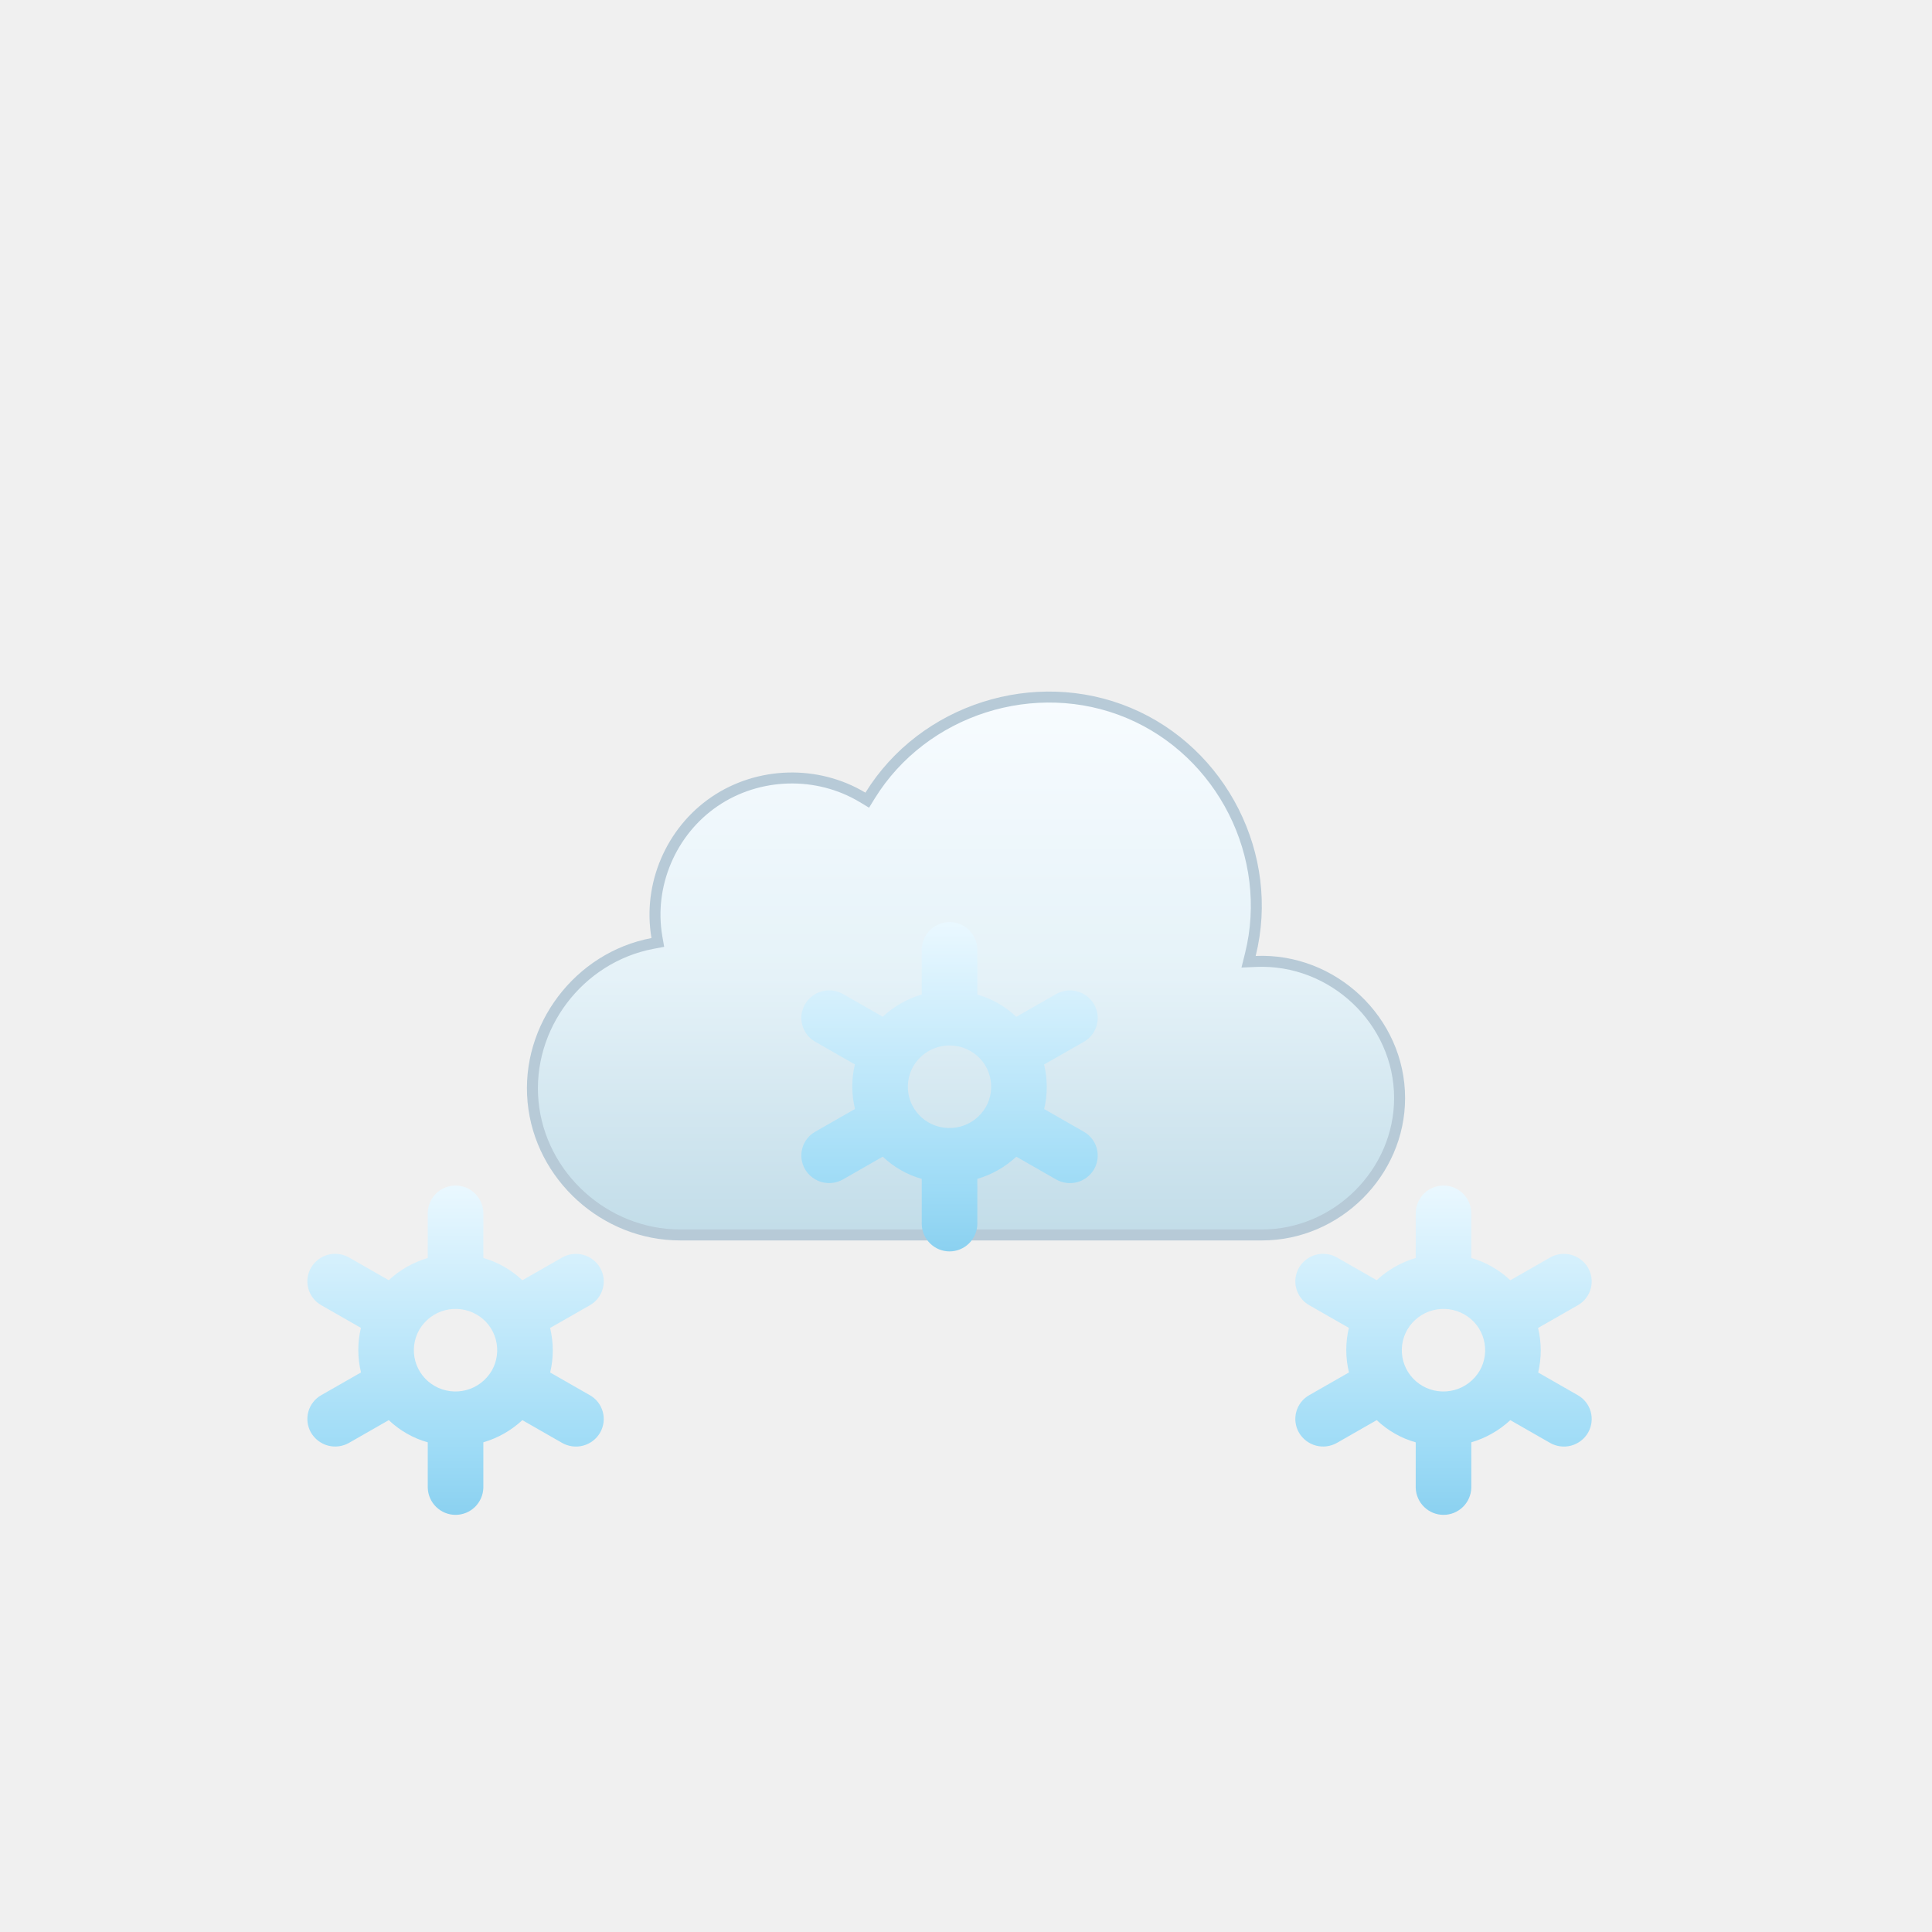
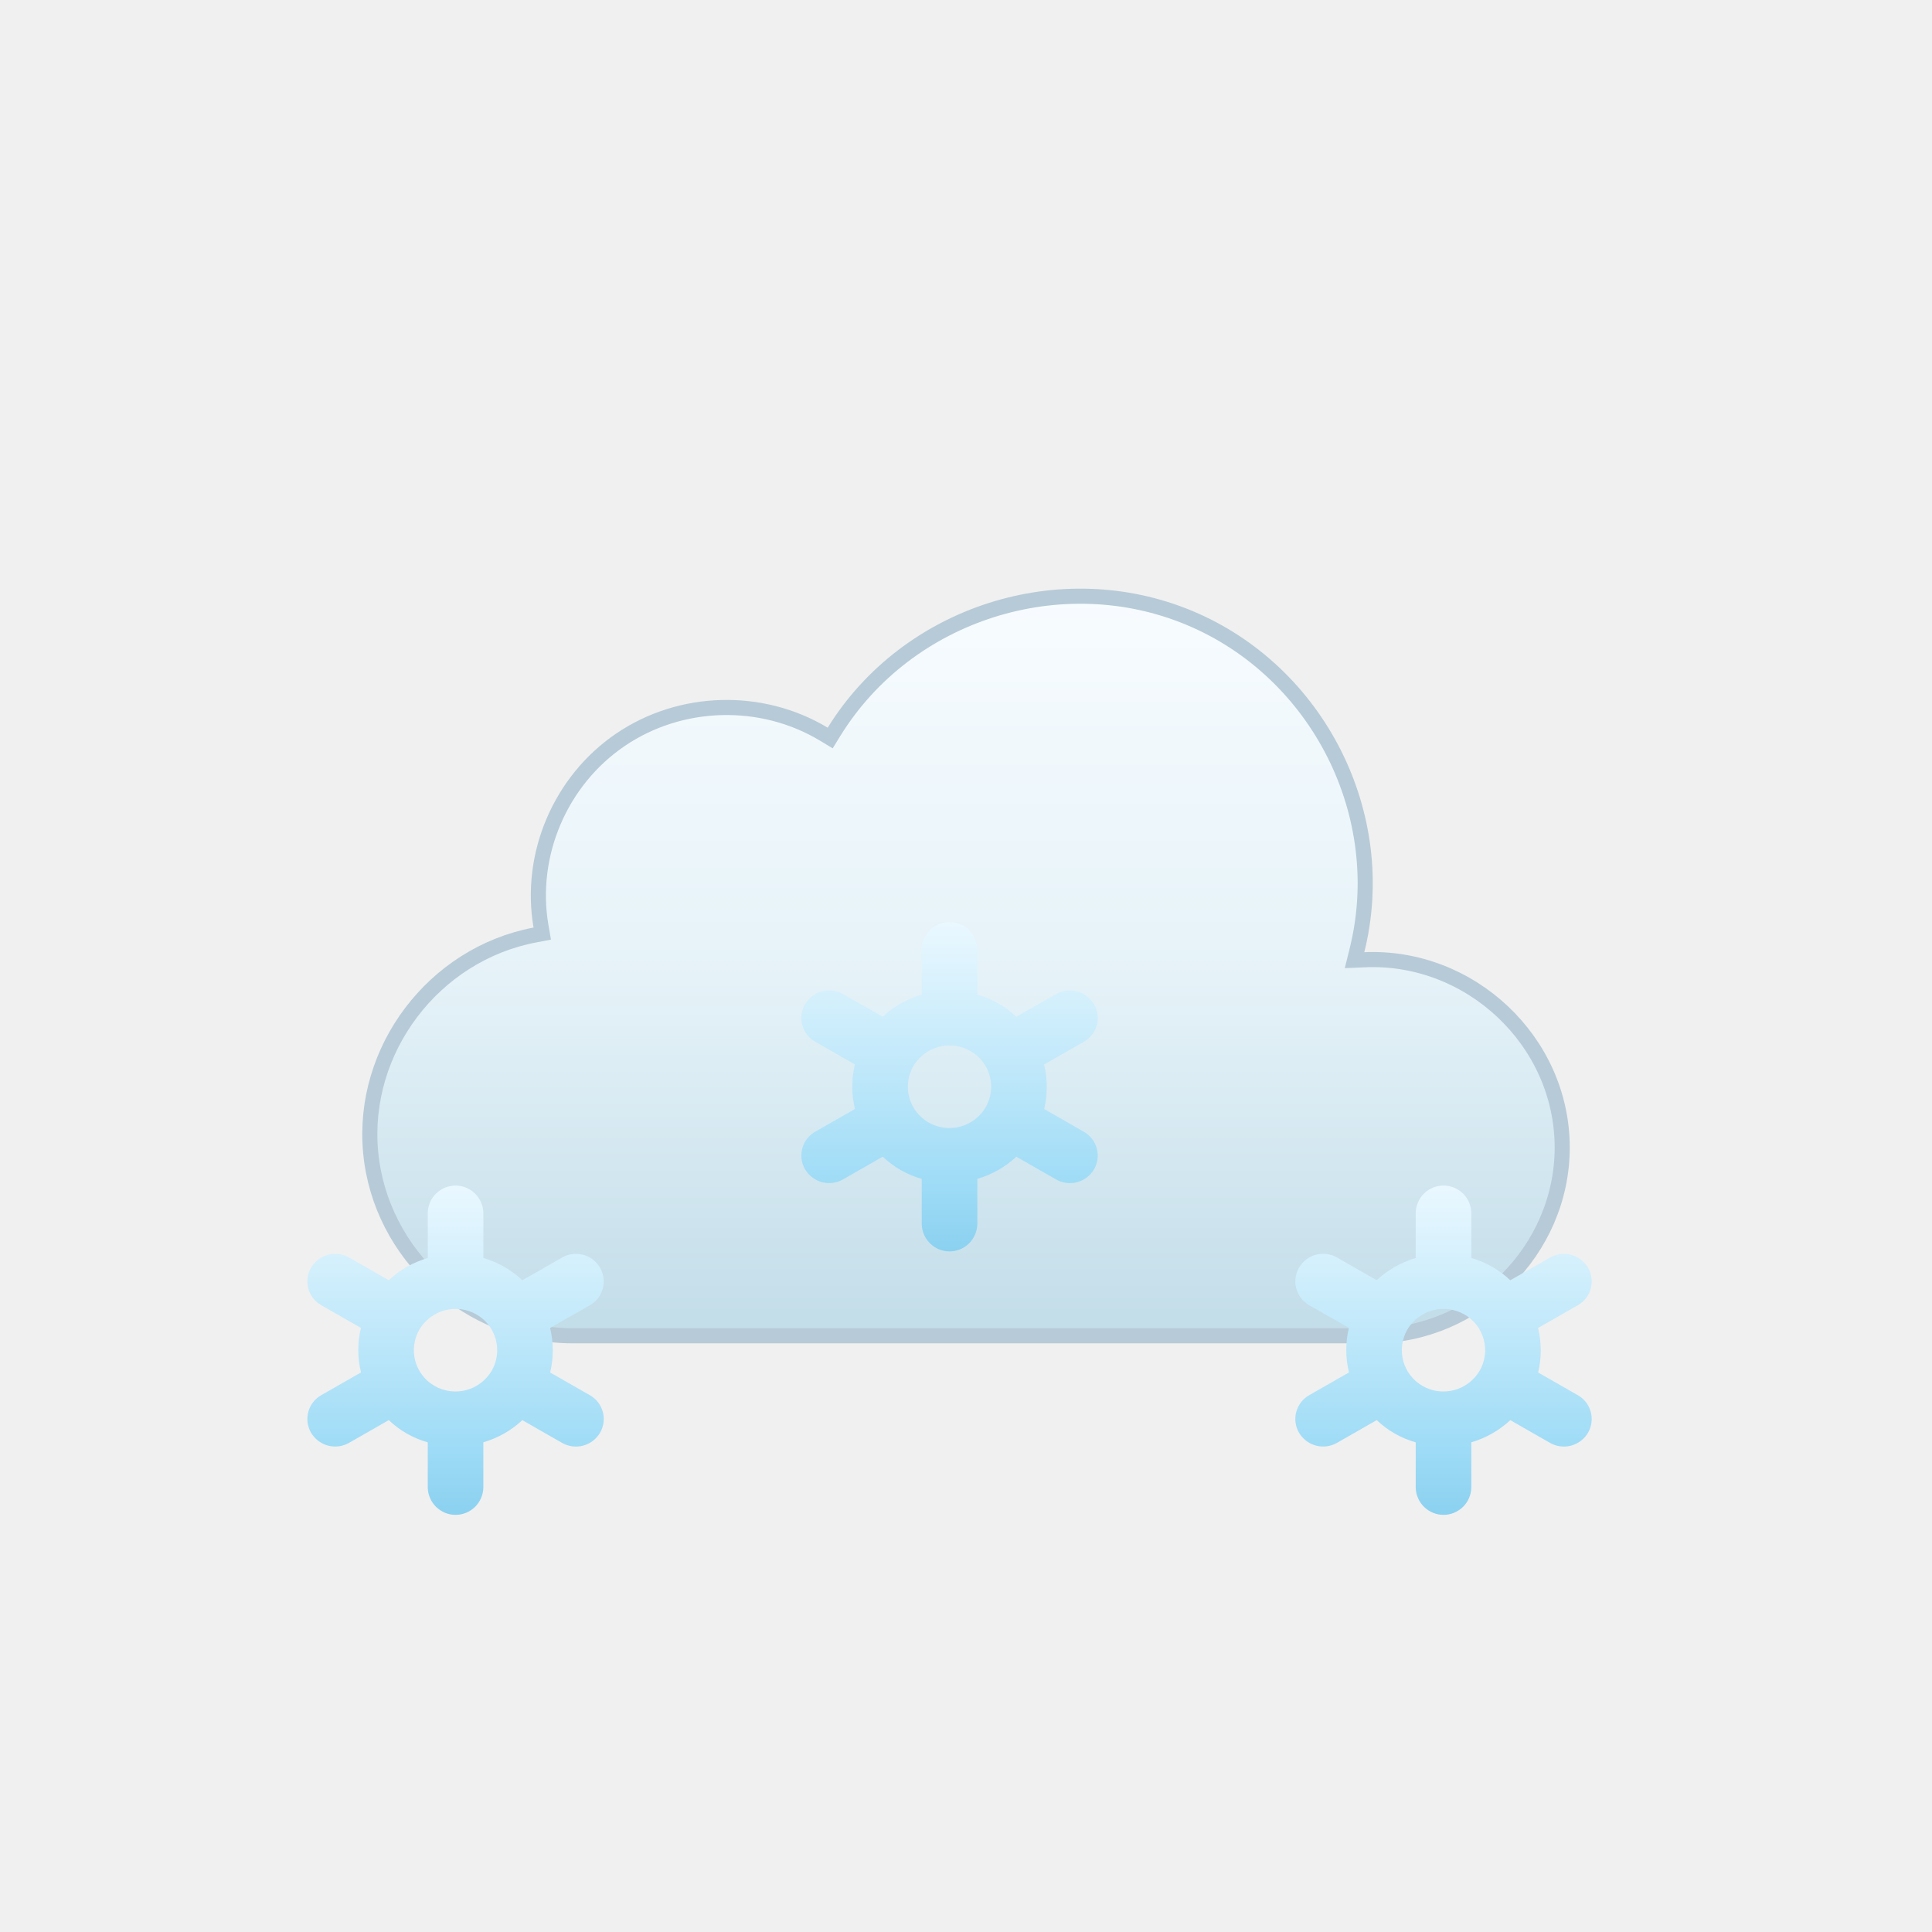
<svg xmlns="http://www.w3.org/2000/svg" viewBox="-24 -24 176 176" fill="none">
  <g id="snow" clip-path="url(#clip0_1858_8860)">
-     <g id="Sky">
+     <g id="Sky" transform="translate(-24 -24) scale(1.375)">
      <g id="Clouds">
        <g id="Cloud">
          <path id="Cloud_2" d="M55.262 48.475C60.123 40.611 70.297 37.38 78.815 40.943C87.321 44.502 92.138 54.003 89.903 62.965L89.742 63.614L90.411 63.585C97.42 63.279 103.5 68.992 103.5 76.028C103.5 82.84 97.772 88.5 90.977 88.5H37.954C31.128 88.502 25.203 83.171 24.559 76.36C23.916 69.552 28.737 63.212 35.443 61.945L35.926 61.853L35.842 61.369C35.026 56.624 37.126 51.717 41.105 49.013C45.095 46.301 50.446 46.154 54.58 48.64L55.003 48.895L55.262 48.475Z" fill="url(#paint0_linear_1858_8860)" stroke="#B7CAD7" stroke-miterlimit="10" />
        </g>
      </g>
    </g>
    <g id="Precipitation">
      <g id="Snowflakes" transform="translate(-128 -192) scale(3)">
        <path id="Snowflake 1" d="M52.578 90.366L51.373 89.677C51.479 89.233 51.479 88.769 51.371 88.324L52.578 87.635C52.674 87.581 52.758 87.508 52.825 87.421C52.893 87.334 52.942 87.235 52.971 87.128C53 87.022 53.007 86.911 52.993 86.802C52.978 86.693 52.942 86.588 52.887 86.493C52.773 86.3 52.589 86.16 52.373 86.103C52.157 86.045 51.928 86.075 51.734 86.187L50.528 86.876C50.193 86.559 49.787 86.326 49.344 86.2V84.82C49.337 84.6 49.245 84.392 49.087 84.239C48.93 84.086 48.719 84 48.5 84C48.281 84 48.07 84.086 47.912 84.239C47.755 84.392 47.663 84.6 47.656 84.82V86.2C47.214 86.329 46.808 86.56 46.471 86.874L45.266 86.185C45.072 86.074 44.843 86.044 44.627 86.101C44.411 86.159 44.227 86.299 44.113 86.491C44.058 86.586 44.022 86.692 44.007 86.801C43.993 86.91 44 87.021 44.029 87.127C44.057 87.233 44.107 87.333 44.175 87.42C44.242 87.507 44.326 87.579 44.422 87.633L45.626 88.322C45.52 88.767 45.521 89.231 45.629 89.675L44.422 90.365C44.326 90.419 44.242 90.491 44.175 90.578C44.107 90.665 44.057 90.764 44.029 90.871C44 90.977 43.993 91.088 44.007 91.197C44.022 91.306 44.058 91.412 44.113 91.507C44.227 91.699 44.411 91.839 44.627 91.897C44.843 91.954 45.072 91.924 45.266 91.813L46.472 91.123C46.806 91.441 47.213 91.673 47.656 91.798V93.18C47.663 93.4 47.755 93.608 47.913 93.761C48.07 93.914 48.281 94 48.5 94C48.719 94 48.93 93.914 49.088 93.761C49.245 93.608 49.337 93.4 49.344 93.18V91.797C49.785 91.668 50.191 91.438 50.528 91.124L51.734 91.814C51.928 91.925 52.157 91.955 52.373 91.898C52.589 91.841 52.773 91.701 52.887 91.508C52.942 91.413 52.978 91.308 52.993 91.198C53.007 91.089 53 90.978 52.971 90.872C52.942 90.766 52.893 90.666 52.825 90.579C52.758 90.493 52.674 90.42 52.578 90.366ZM47.866 90.086C47.723 90.005 47.597 89.896 47.496 89.766C47.394 89.635 47.32 89.486 47.277 89.327C47.234 89.167 47.223 89.001 47.244 88.837C47.266 88.673 47.32 88.515 47.403 88.372C47.574 88.084 47.85 87.874 48.174 87.788C48.497 87.702 48.841 87.747 49.132 87.913C49.276 87.994 49.402 88.103 49.503 88.233C49.604 88.364 49.678 88.513 49.721 88.672C49.764 88.832 49.776 88.998 49.754 89.162C49.733 89.326 49.679 89.484 49.596 89.626C49.425 89.915 49.148 90.125 48.825 90.211C48.501 90.297 48.157 90.252 47.866 90.087V90.086Z" fill="url(#snowflakeGradient)" transform="translate(0, 8)" />
        <path id="Snowflake 2" d="M67.578 90.366L66.374 89.677C66.479 89.233 66.479 88.769 66.371 88.324L67.578 87.635C67.674 87.581 67.758 87.508 67.825 87.421C67.893 87.334 67.942 87.235 67.971 87.128C68 87.022 68.007 86.911 67.993 86.802C67.978 86.693 67.942 86.588 67.887 86.493C67.773 86.3 67.589 86.16 67.373 86.103C67.157 86.045 66.928 86.075 66.734 86.187L65.528 86.876C65.193 86.559 64.787 86.326 64.344 86.2V84.82C64.337 84.6 64.245 84.392 64.088 84.239C63.93 84.086 63.719 84 63.5 84C63.281 84 63.07 84.086 62.912 84.239C62.755 84.392 62.663 84.6 62.656 84.82V86.2C62.214 86.329 61.808 86.56 61.471 86.874L60.266 86.185C60.072 86.074 59.843 86.044 59.627 86.101C59.411 86.159 59.227 86.299 59.113 86.491C59.058 86.586 59.022 86.692 59.007 86.801C58.993 86.91 59 87.021 59.029 87.127C59.057 87.233 59.107 87.333 59.175 87.42C59.242 87.507 59.326 87.579 59.422 87.633L60.626 88.322C60.52 88.767 60.521 89.231 60.629 89.675L59.422 90.365C59.326 90.419 59.242 90.491 59.175 90.578C59.107 90.665 59.057 90.764 59.029 90.871C59 90.977 58.993 91.088 59.007 91.197C59.022 91.306 59.058 91.412 59.113 91.507C59.227 91.699 59.411 91.839 59.627 91.897C59.843 91.954 60.072 91.924 60.266 91.813L61.472 91.123C61.806 91.441 62.213 91.673 62.656 91.798V93.18C62.663 93.4 62.755 93.608 62.913 93.761C63.07 93.914 63.281 94 63.5 94C63.719 94 63.93 93.914 64.088 93.761C64.245 93.608 64.337 93.4 64.344 93.18V91.797C64.785 91.668 65.191 91.438 65.528 91.124L66.734 91.814C66.928 91.925 67.157 91.955 67.373 91.898C67.589 91.841 67.773 91.701 67.887 91.508C67.942 91.413 67.978 91.308 67.993 91.198C68.007 91.089 68 90.978 67.971 90.872C67.942 90.766 67.893 90.666 67.825 90.579C67.758 90.493 67.674 90.42 67.578 90.366ZM62.866 90.086C62.723 90.005 62.597 89.896 62.496 89.766C62.394 89.635 62.32 89.486 62.277 89.327C62.234 89.167 62.223 89.001 62.244 88.837C62.266 88.673 62.32 88.515 62.403 88.372C62.574 88.084 62.85 87.874 63.174 87.788C63.497 87.702 63.841 87.747 64.132 87.913C64.276 87.994 64.402 88.103 64.503 88.233C64.604 88.364 64.678 88.513 64.721 88.672C64.764 88.832 64.776 88.998 64.754 89.162C64.733 89.326 64.679 89.484 64.596 89.626C64.425 89.915 64.148 90.125 63.825 90.211C63.501 90.297 63.157 90.252 62.866 90.087V90.086Z" fill="url(#snowflakeGradient)" transform="translate(0, 0)" />
        <path id="Snowflake 3" d="M82.578 90.366L81.374 89.677C81.479 89.233 81.479 88.769 81.371 88.324L82.578 87.635C82.674 87.581 82.758 87.508 82.825 87.421C82.893 87.334 82.942 87.235 82.971 87.128C83 87.022 83.007 86.911 82.993 86.802C82.978 86.693 82.942 86.588 82.887 86.493C82.773 86.3 82.589 86.16 82.373 86.103C82.157 86.045 81.928 86.075 81.734 86.187L80.528 86.876C80.193 86.559 79.787 86.326 79.344 86.2V84.82C79.337 84.6 79.245 84.392 79.088 84.239C78.93 84.086 78.719 84 78.5 84C78.281 84 78.07 84.086 77.912 84.239C77.755 84.392 77.663 84.6 77.656 84.82V86.2C77.214 86.329 76.808 86.56 76.471 86.874L75.266 86.185C75.072 86.074 74.843 86.044 74.627 86.101C74.411 86.159 74.227 86.299 74.113 86.491C74.058 86.586 74.022 86.692 74.007 86.801C73.993 86.91 74 87.021 74.029 87.127C74.058 87.233 74.107 87.333 74.175 87.42C74.242 87.507 74.326 87.579 74.422 87.633L75.626 88.322C75.52 88.767 75.521 89.231 75.629 89.675L74.422 90.365C74.326 90.419 74.242 90.491 74.175 90.578C74.107 90.665 74.058 90.764 74.029 90.871C74 90.977 73.993 91.088 74.007 91.197C74.022 91.306 74.058 91.412 74.113 91.507C74.227 91.699 74.411 91.839 74.627 91.897C74.843 91.954 75.072 91.924 75.266 91.813L76.472 91.123C76.806 91.441 77.213 91.673 77.656 91.798V93.18C77.663 93.4 77.755 93.608 77.913 93.761C78.07 93.914 78.281 94 78.5 94C78.719 94 78.93 93.914 79.088 93.761C79.245 93.608 79.337 93.4 79.344 93.18V91.797C79.785 91.668 80.191 91.438 80.528 91.124L81.734 91.814C81.928 91.925 82.157 91.955 82.373 91.898C82.589 91.841 82.773 91.701 82.887 91.508C82.942 91.413 82.978 91.308 82.993 91.198C83.007 91.089 83 90.978 82.971 90.872C82.942 90.766 82.893 90.666 82.825 90.579C82.758 90.493 82.674 90.42 82.578 90.366ZM77.866 90.086C77.723 90.005 77.597 89.896 77.496 89.766C77.394 89.635 77.32 89.486 77.277 89.327C77.234 89.167 77.223 89.001 77.244 88.837C77.266 88.673 77.32 88.515 77.403 88.372C77.573 88.084 77.85 87.874 78.174 87.788C78.497 87.702 78.841 87.747 79.132 87.913C79.276 87.994 79.402 88.103 79.503 88.233C79.604 88.364 79.678 88.513 79.721 88.672C79.764 88.832 79.776 88.998 79.754 89.162C79.733 89.326 79.679 89.484 79.596 89.626C79.425 89.915 79.148 90.125 78.825 90.211C78.501 90.297 78.157 90.252 77.866 90.087V90.086Z" fill="url(#snowflakeGradient)" transform="translate(0, 8)" />
      </g>
    </g>
  </g>
  <defs>
    <linearGradient id="paint0_linear_1858_8860" x1="64.001" y1="39" x2="64.001" y2="89" gradientUnits="userSpaceOnUse">
      <stop stop-color="#F8FCFF" />
      <stop offset=".52" stop-color="#E5F2F8" />
      <stop offset="1" stop-color="#C1DCE8" />
    </linearGradient>
    <linearGradient id="snowflakeGradient" x1="64" y1="84" x2="64" y2="102" gradientUnits="userSpaceOnUse">
      <stop stop-color="#EAF8FF" />
      <stop offset=".45" stop-color="#9DDBF6" />
      <stop offset="1" stop-color="#3EA6D7" />
    </linearGradient>
    <clipPath id="clip0_1858_8860">
      <rect width="128" height="128" fill="white" />
    </clipPath>
  </defs>
</svg>
